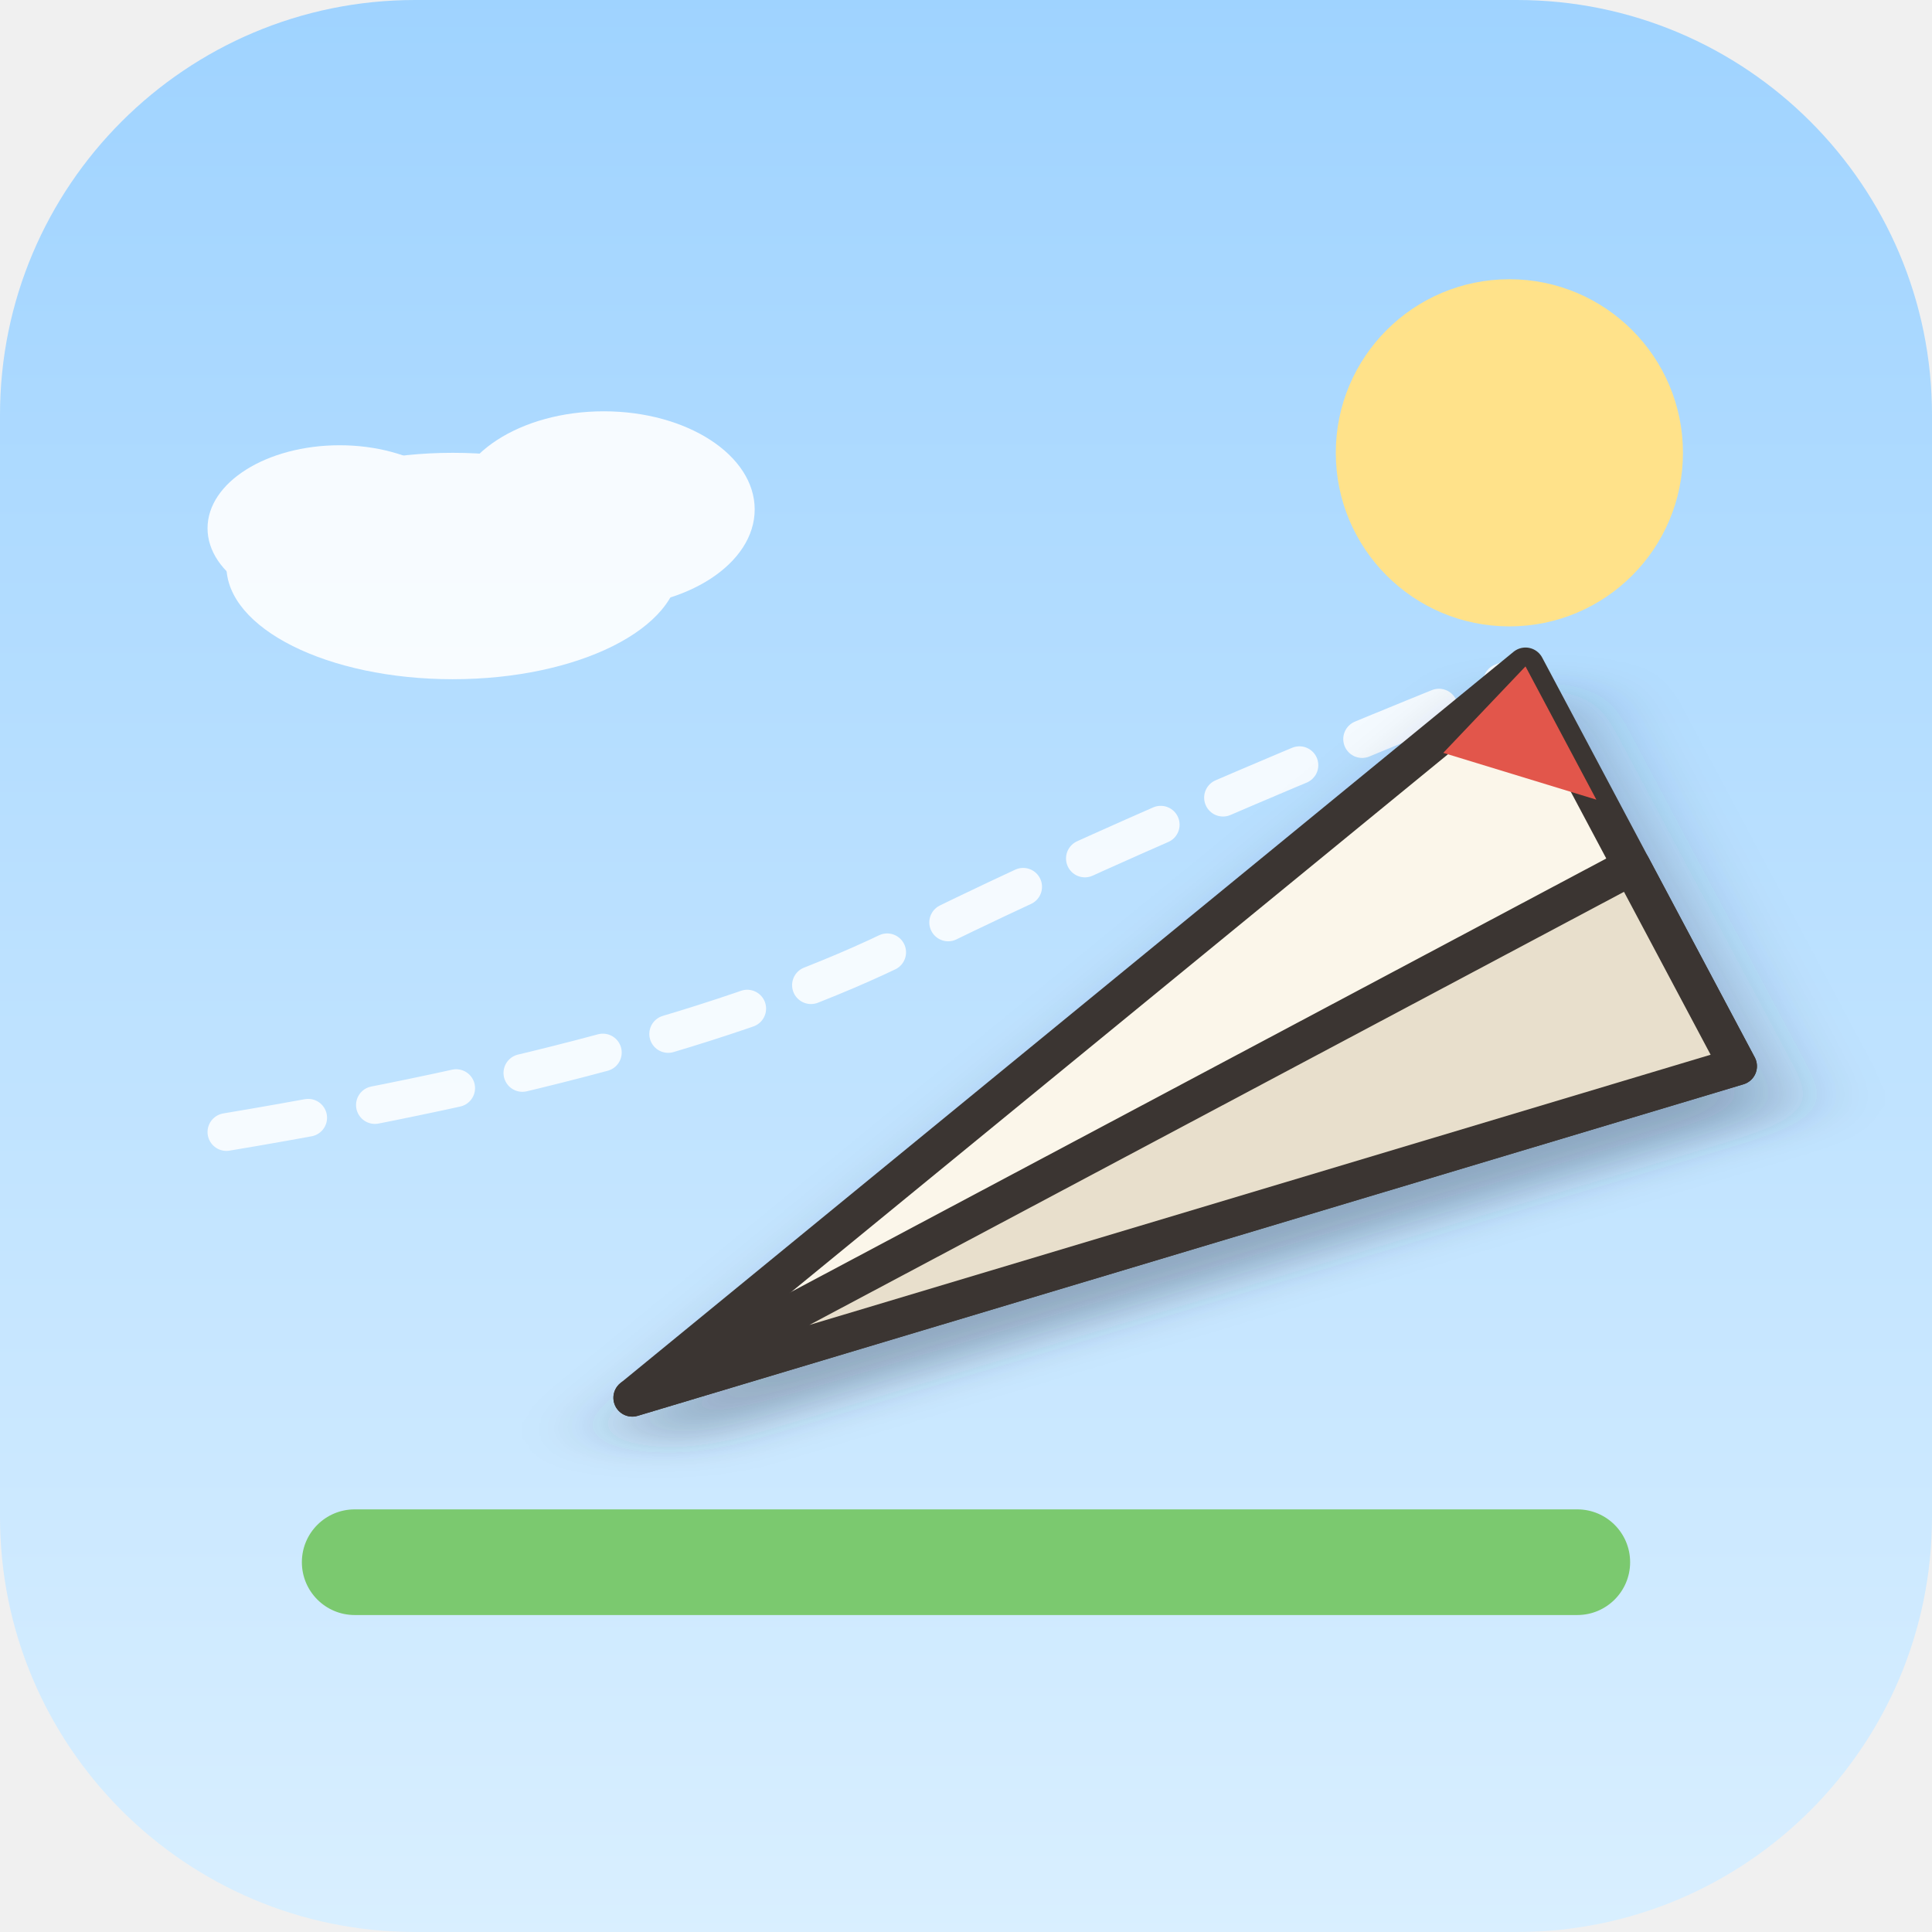
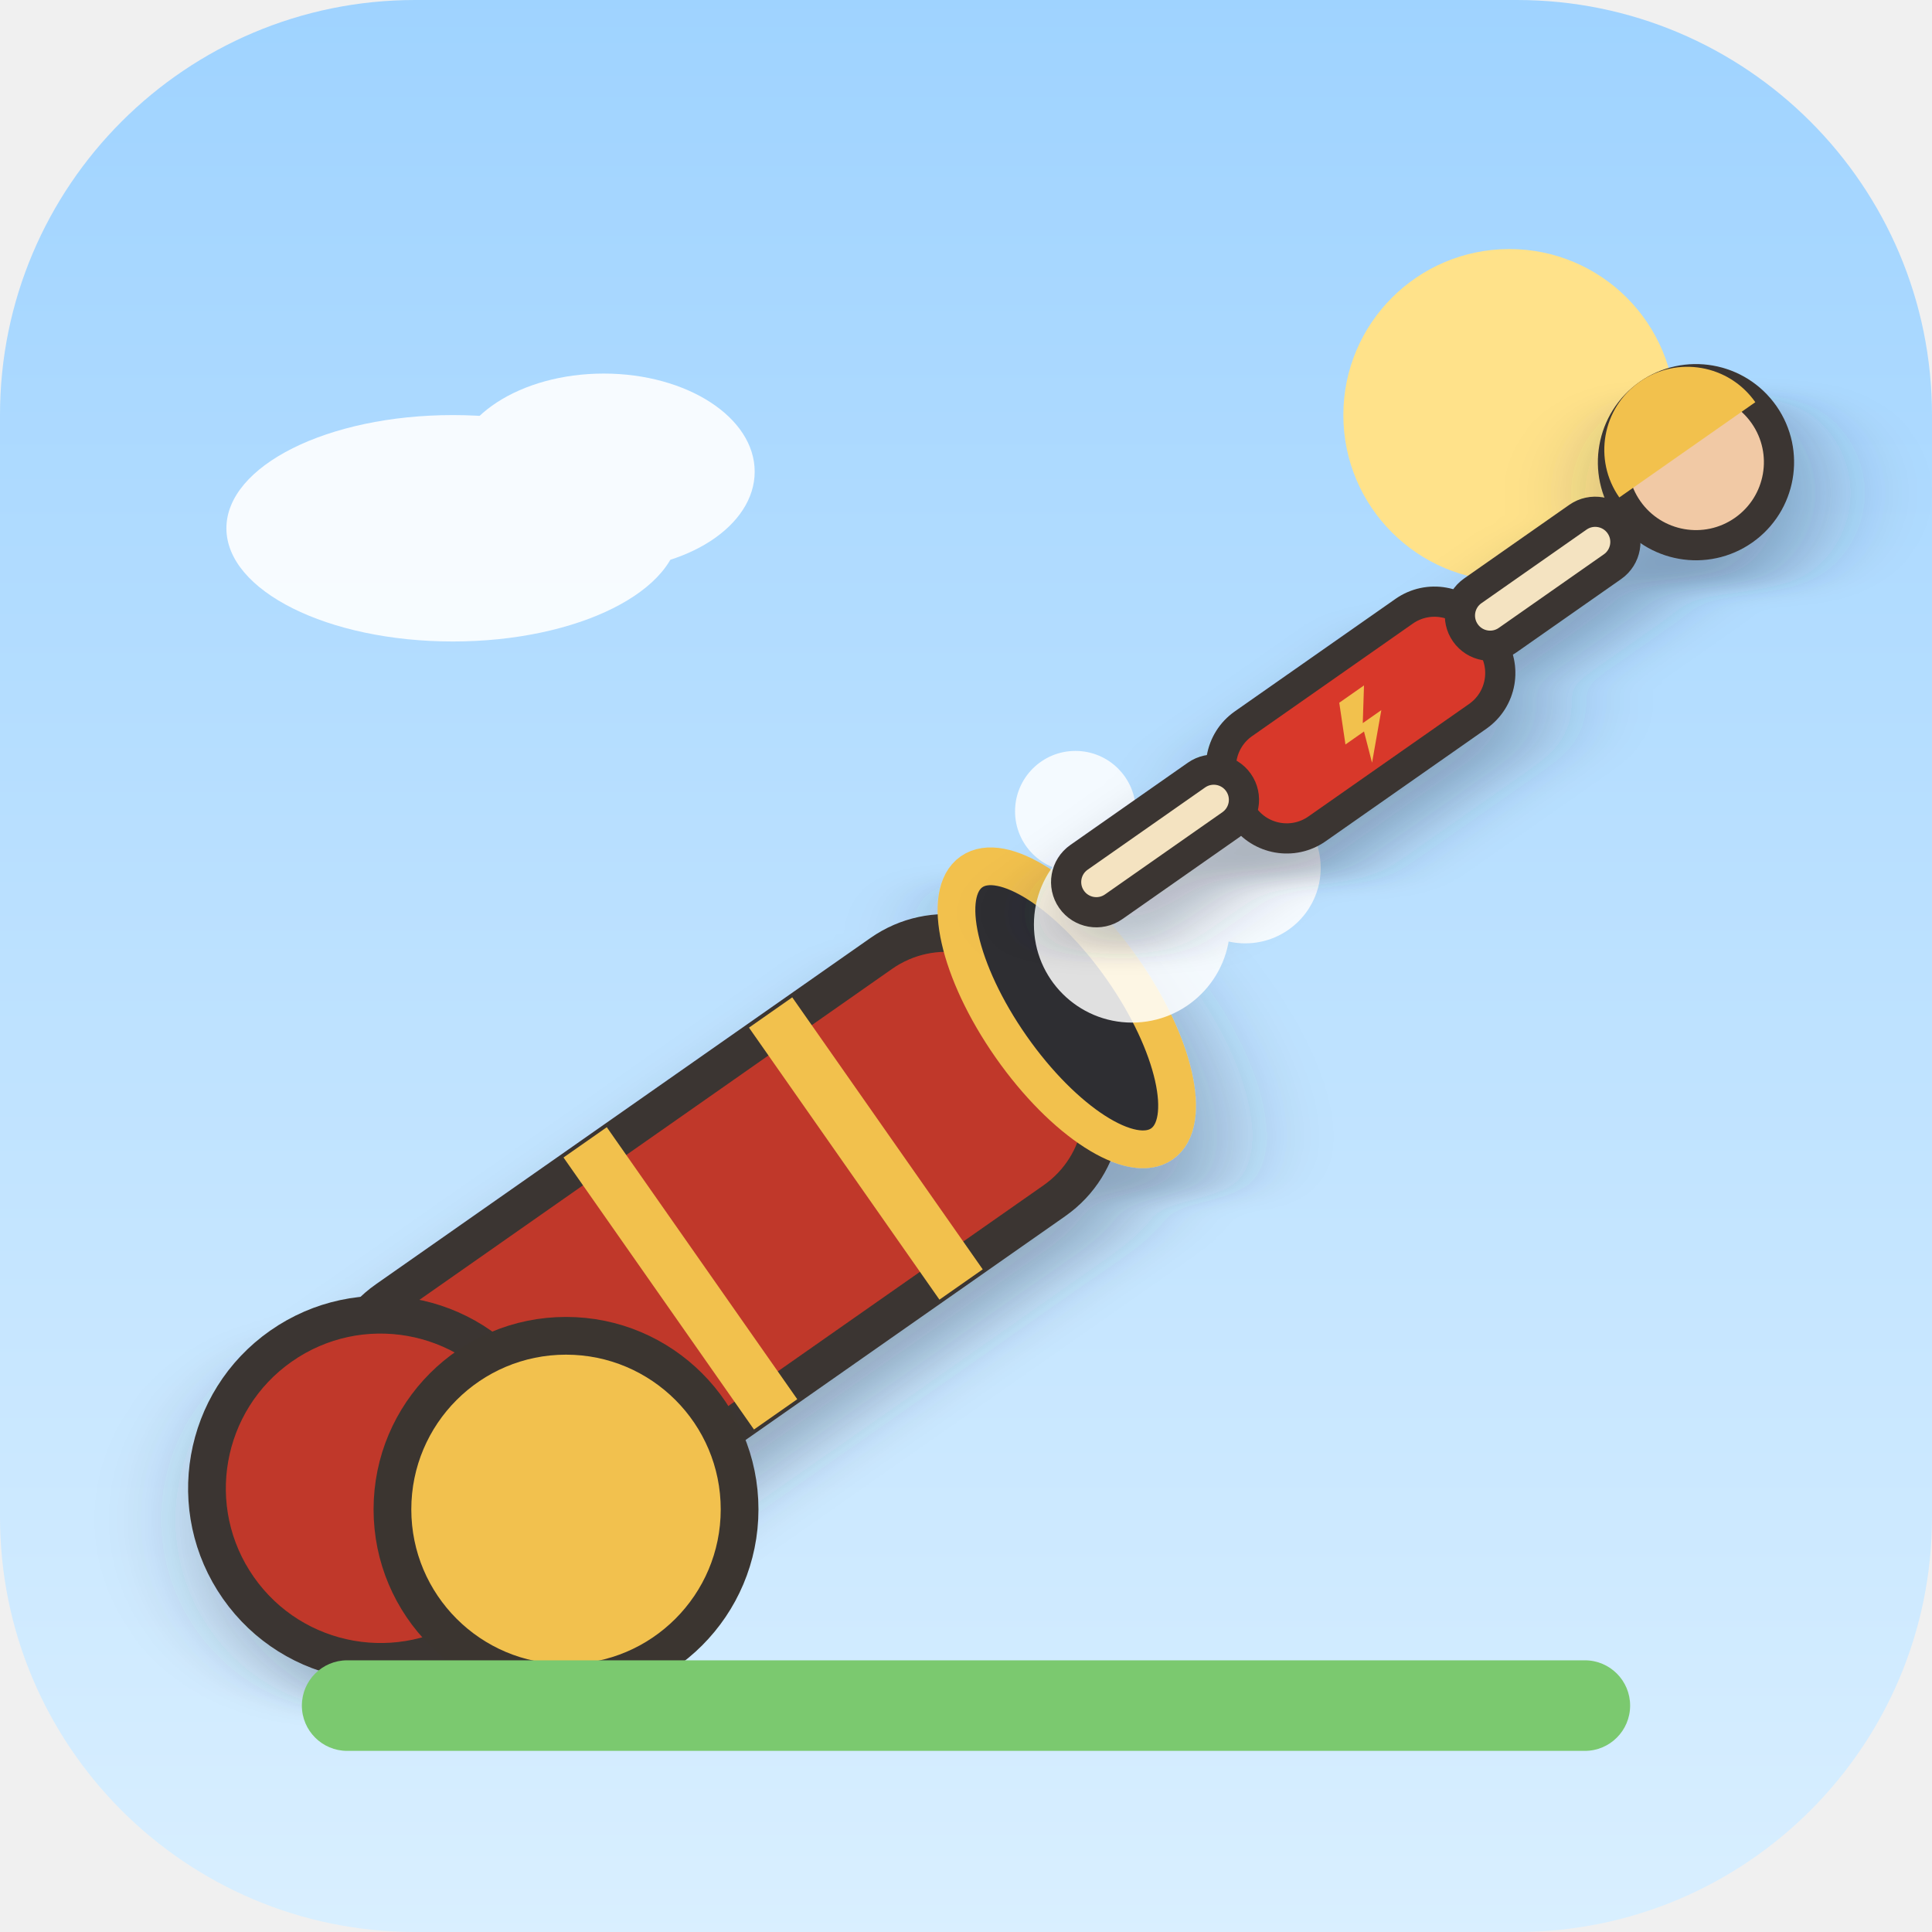
<svg xmlns="http://www.w3.org/2000/svg" viewBox="0 0 512 512" width="512" height="512">
  <defs>
    <linearGradient id="sky" x1="0" y1="0" x2="0" y2="1">
      <stop offset="0" stop-color="#9fd3ff" />
      <stop offset="1" stop-color="#d9efff" />
    </linearGradient>
    <filter id="sh" x="-20%" y="-20%" width="140%" height="140%">
      <feDropShadow dx="0" dy="10" stdDeviation="10" flood-color="#2b3a4a" flood-opacity="0.35" />
    </filter>
  </defs>
  <rect width="512" height="512" rx="110" fill="url(#sky)" />
-   <circle cx="400" cy="120" r="46" fill="#ffe28a" />
+   <circle cx="400" cy="110" r="44" fill="#ffe28a" />
  <g fill="#fff" opacity="0.9">
-     <ellipse cx="120" cy="150" rx="60" ry="30" />
-     <ellipse cx="160" cy="135" rx="40" ry="26" />
-     <ellipse cx="90" cy="140" rx="35" ry="22" />
+     <ellipse cx="120" cy="140" rx="60" ry="30" />
+     <ellipse cx="160" cy="125" rx="40" ry="26" />
  </g>
-   <path d="M60 300 Q180 280 240 250 T 400 180" fill="none" stroke="#fff" stroke-width="10" stroke-dasharray="22 18" stroke-linecap="round" opacity="0.85" />
-   <g transform="translate(300 300) rotate(-28)" filter="url(#sh)">
-     <polygon points="-150,0 150,-60 150,60" fill="#fbf6ea" stroke="#3b3530" stroke-width="10" stroke-linejoin="round" />
-     <polygon points="-150,0 150,0 150,60" fill="#e8dfcc" stroke="#3b3530" stroke-width="10" stroke-linejoin="round" />
-     <line x1="-150" y1="0" x2="150" y2="0" stroke="#3b3530" stroke-width="8" />
-     <polygon points="120,-50 150,-60 150,-20" fill="#e2574c" />
+   <g transform="translate(150 360) rotate(-35)" filter="url(#sh)">
+     <rect x="-60" y="-40" width="220" height="80" rx="30" fill="#c0392b" stroke="#3b3530" stroke-width="10" />
+     <rect x="30" y="-44" width="14" height="88" fill="#f2c14e" />
+     <rect x="90" y="-44" width="14" height="88" fill="#f2c14e" />
+     <circle cx="-60" cy="0" r="46" fill="#c0392b" stroke="#3b3530" stroke-width="10" />
+     <ellipse cx="162" cy="0" rx="18" ry="44" fill="#2f2f33" stroke="#f2c14e" stroke-width="10" />
  </g>
-   <rect x="80" y="400" width="352" height="28" rx="14" fill="#7bc96f" />
+   <circle cx="150" cy="400" r="46" fill="#f2c14e" stroke="#3b3530" stroke-width="10" />
+   <g fill="#fff" opacity="0.85">
+     <circle cx="300" cy="245" r="26" />
+     <circle cx="330" cy="230" r="20" />
+     <circle cx="285" cy="215" r="16" />
+   </g>
+   <g transform="translate(360 190) rotate(-35)" filter="url(#sh)">
+     <rect x="-40" y="-16" width="80" height="34" rx="14" fill="#d8392b" stroke="#3b3530" stroke-width="8" />
+     <rect x="-90" y="-12" width="54" height="16" rx="8" fill="#f4e3c1" stroke="#3b3530" stroke-width="8" />
+     <rect x="36" y="-10" width="50" height="16" rx="8" fill="#f4e3c1" stroke="#3b3530" stroke-width="8" />
+     <circle cx="112" cy="-4" r="22" fill="#f1c9a5" stroke="#3b3530" stroke-width="8" />
+     <path d="M90 -8 A22 22 0 0 1 134 -8 Z" fill="#f2c14e" />
+     <polygon points="-2,-6 6,-6 0,2 6,2 -4,12 -1,4 -7,4" fill="#f2c14e" />
+   </g>
+   <rect x="80" y="440" width="352" height="24" rx="12" fill="#7bc96f" />
</svg>
